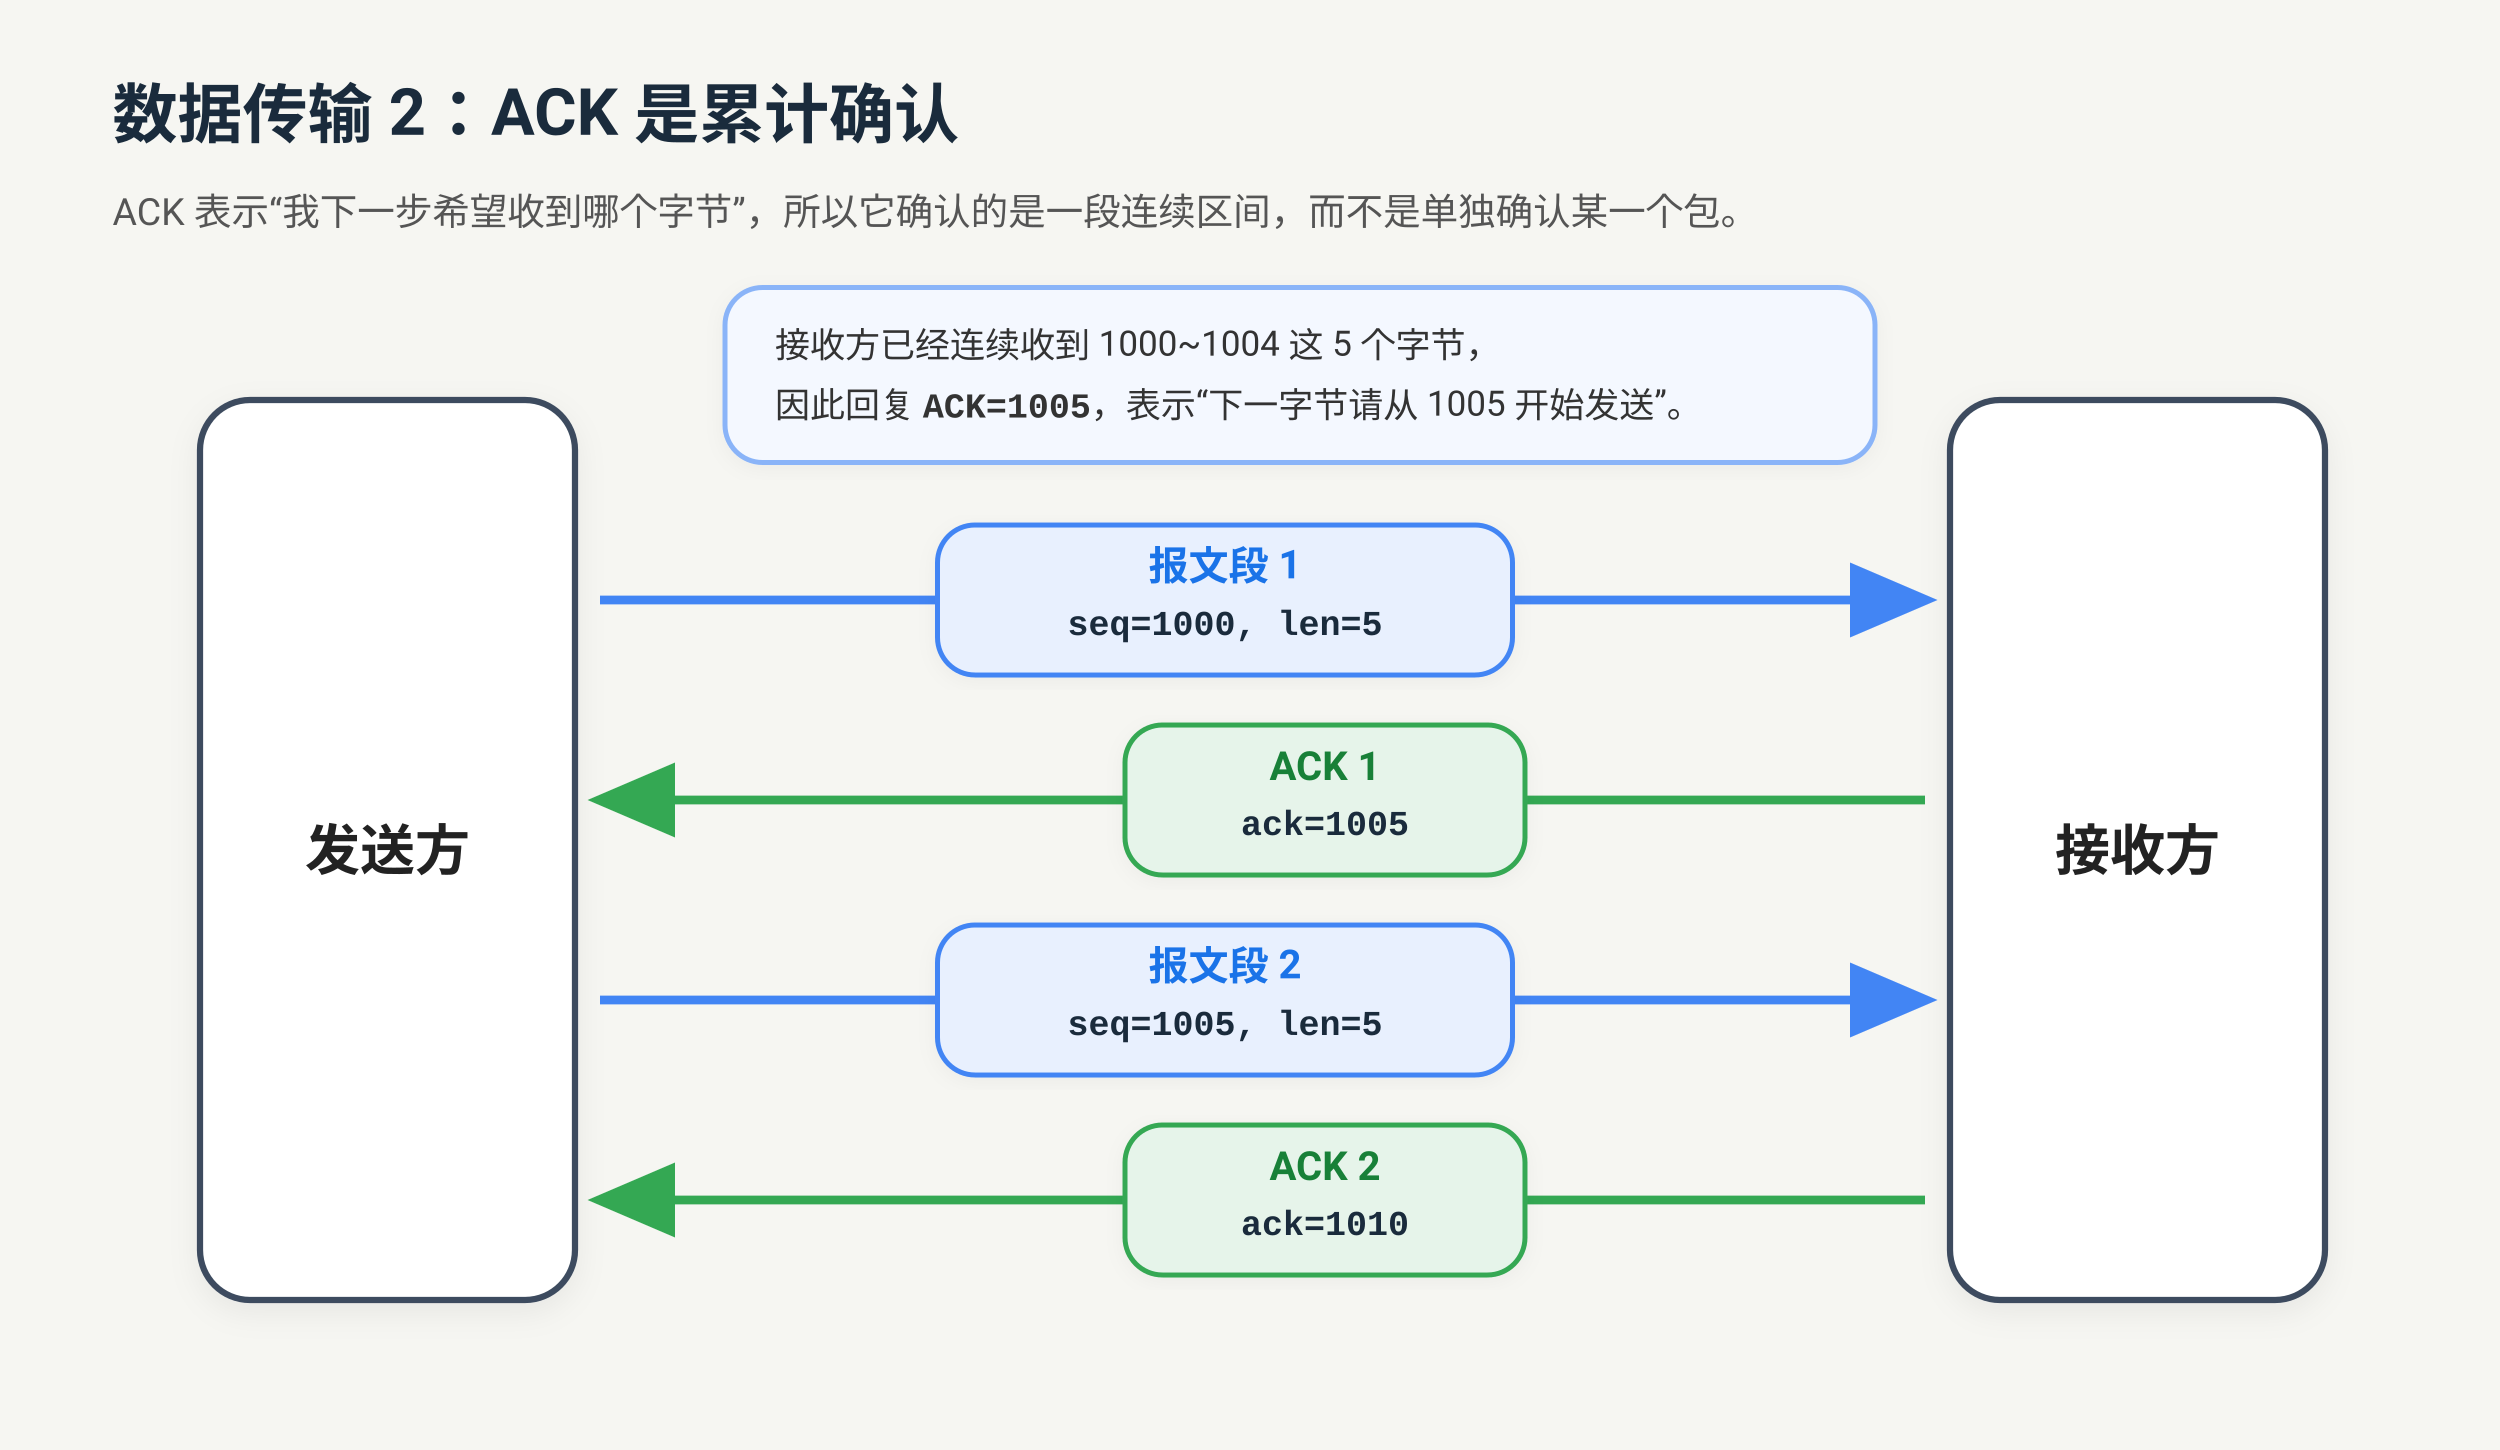
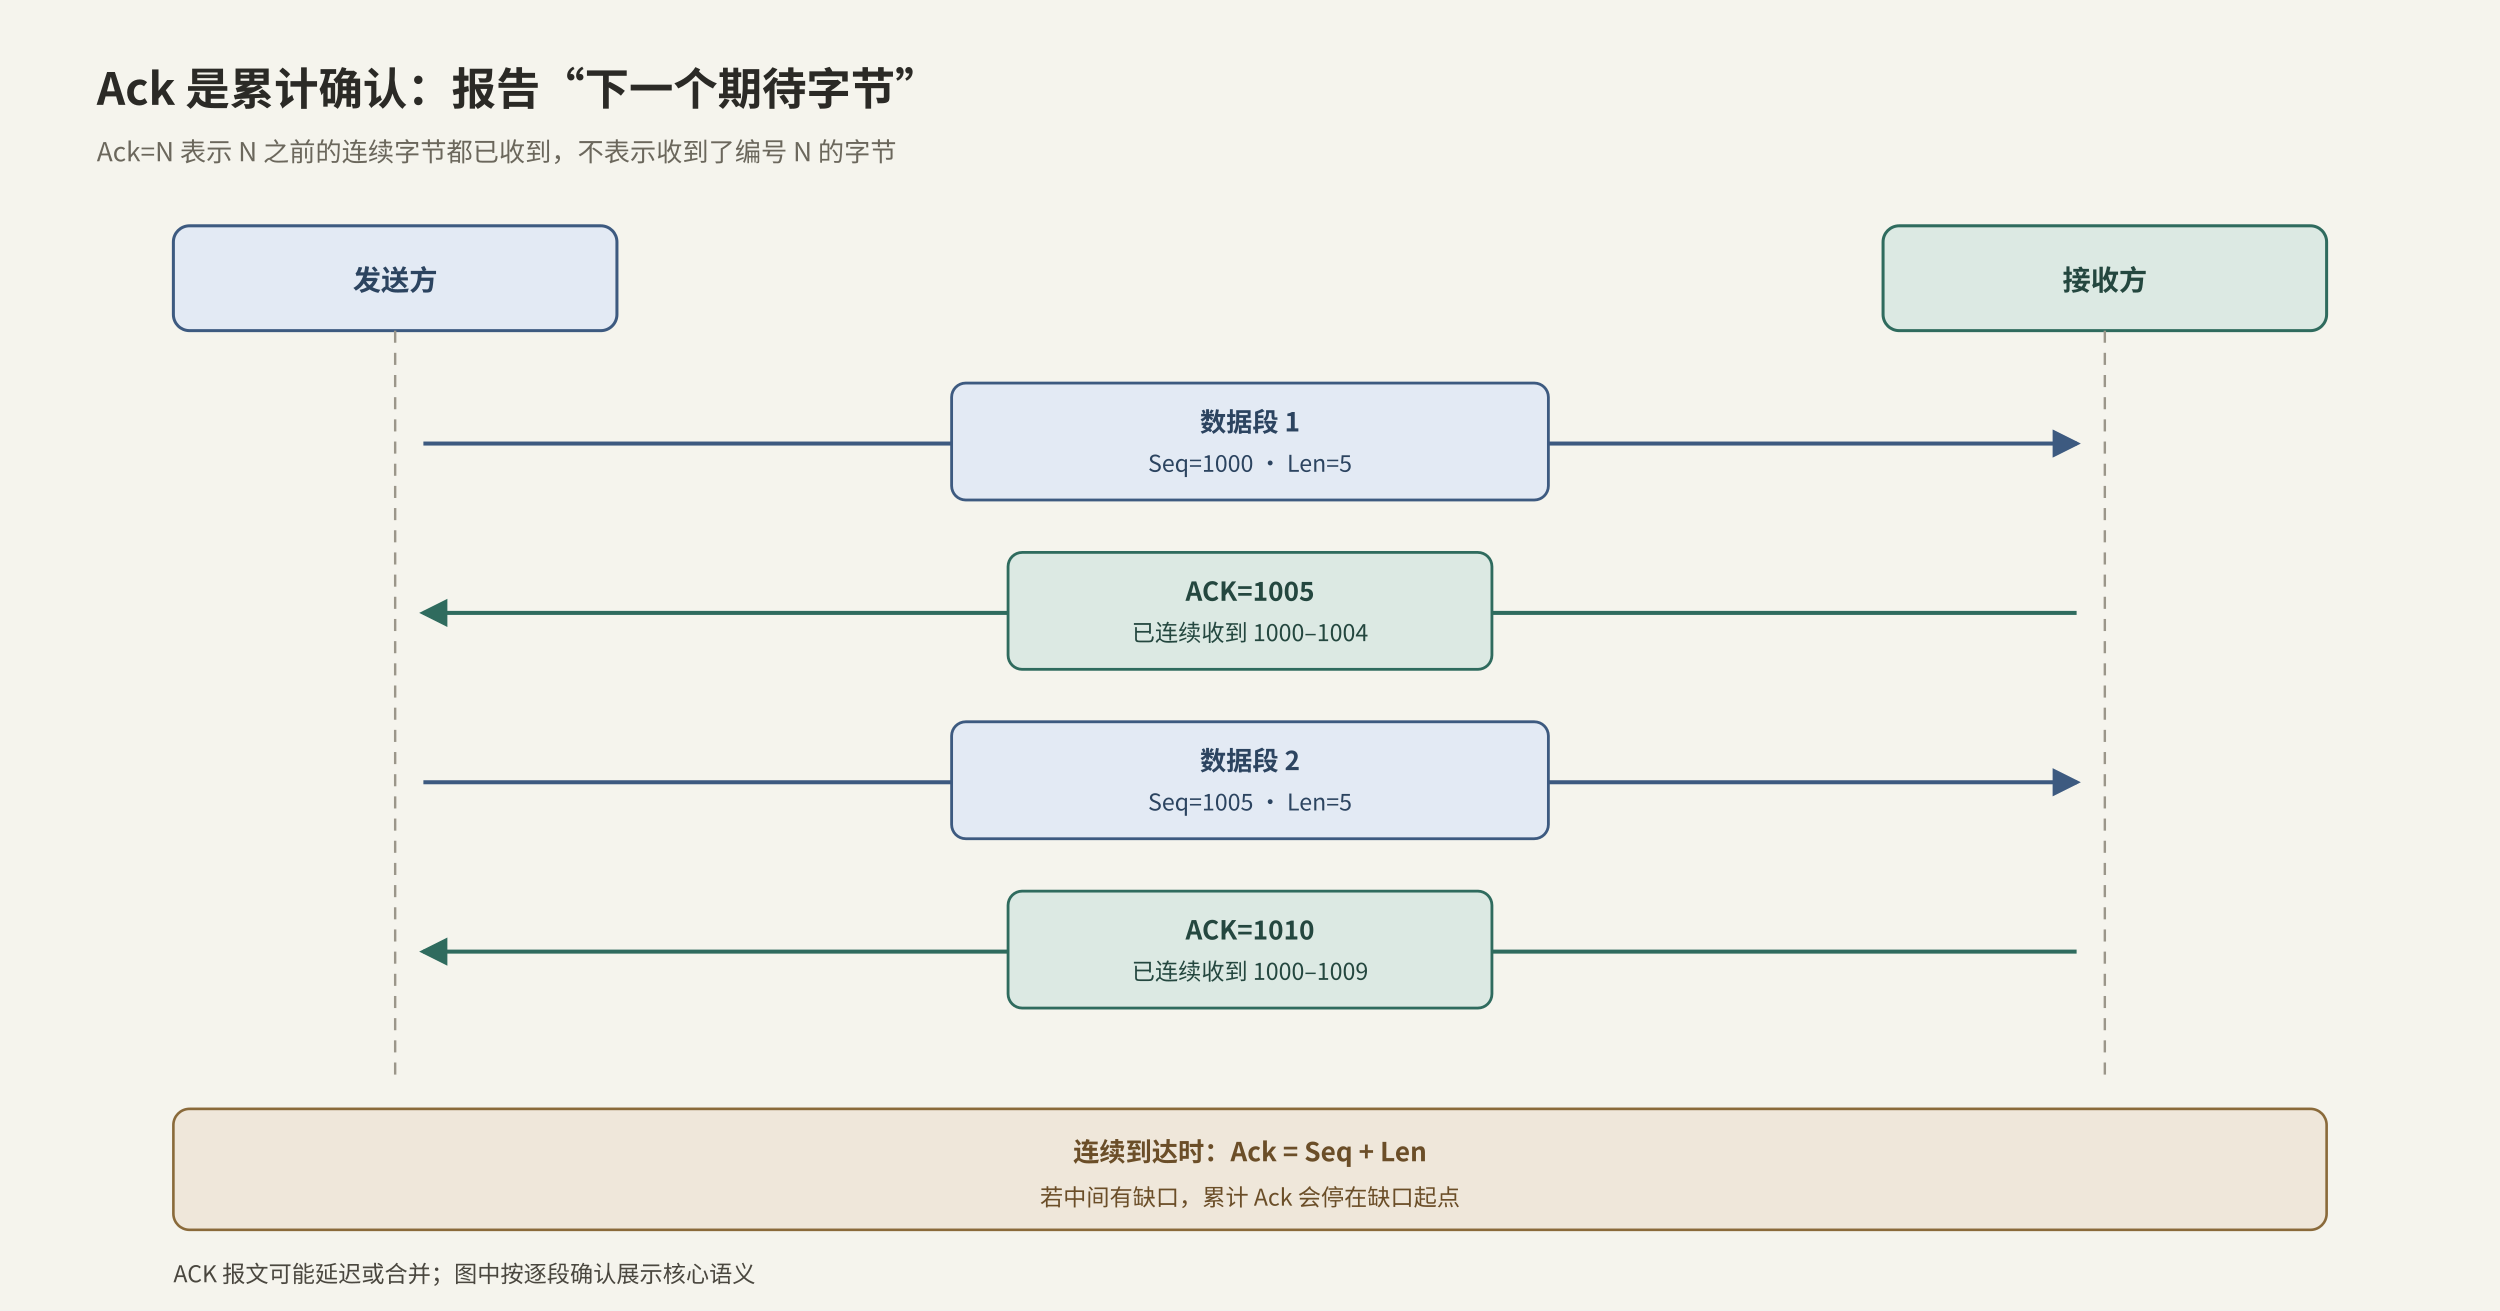
- <svg xmlns="http://www.w3.org/2000/svg" viewBox="0 0 1000 580" width="100%" height="100%">
+ <svg xmlns="http://www.w3.org/2000/svg" viewBox="0 0 1240 650" font-family="'PingFang SC','Hiragino Sans GB','Microsoft YaHei','Noto Sans CJK SC',sans-serif">
  <defs>
-     <filter id="shadow" x="-10%" y="-10%" width="120%" height="120%">
-       <feDropShadow dx="0" dy="4" stdDeviation="6" flood-color="#000000" flood-opacity="0.06" />
-     </filter>
-     <filter id="light-shadow" x="-10%" y="-10%" width="120%" height="120%">
-       <feDropShadow dx="0" dy="2" stdDeviation="4" flood-color="#000000" flood-opacity="0.04" />
-     </filter>
+     <marker id="blue" viewBox="0 0 10 10" refX="8.5" refY="5" markerWidth="7" markerHeight="7" orient="auto">
+       <path d="M0 0L10 5L0 10Z" fill="#3D5A80" />
+     </marker>
+     <marker id="green" viewBox="0 0 10 10" refX="8.5" refY="5" markerWidth="7" markerHeight="7" orient="auto">
+       <path d="M0 0L10 5L0 10Z" fill="#2F6B5E" />
+     </marker>
  </defs>
-   <style>
-     .bg { fill: #F6F6F2; }
-     .title { font-family: system-ui, -apple-system, "Segoe UI", Roboto, sans-serif; font-size: 26px; font-weight: bold; fill: #1A2B3C; }
-     .subtitle { font-family: system-ui, -apple-system, "Segoe UI", Roboto, sans-serif; font-size: 15px; fill: #555555; }
-     .node-box { fill: #FFFFFF; stroke: #3C4B5E; stroke-width: 2.5; filter: url(#shadow); }
-     .node-text { font-family: system-ui, -apple-system, "Segoe UI", Roboto, sans-serif; font-size: 22px; font-weight: bold; fill: #222222; text-anchor: middle; }
-     
-     .callout-box { fill: #F4F8FF; stroke: #8AB4F8; stroke-width: 2; filter: url(#light-shadow); }
-     .callout-text { font-family: system-ui, -apple-system, "Segoe UI", Roboto, sans-serif; font-size: 14px; fill: #333333; }
-     
-     .arrow-blue { stroke: #4285F4; stroke-width: 3.5; }
-     .arrow-head-blue { fill: #4285F4; }
-     .packet-blue { fill: #E8F0FE; stroke: #4285F4; stroke-width: 2; filter: url(#light-shadow); }
-     .text-blue-title { font-family: system-ui, -apple-system, "Segoe UI", Roboto, sans-serif; font-size: 16px; font-weight: bold; fill: #1A73E8; text-anchor: middle; }
-     
-     .arrow-green { stroke: #34A853; stroke-width: 3.5; }
-     .arrow-head-green { fill: #34A853; }
-     .packet-green { fill: #E6F4EA; stroke: #34A853; stroke-width: 2; filter: url(#light-shadow); }
-     .text-green-title { font-family: system-ui, -apple-system, "Segoe UI", Roboto, sans-serif; font-size: 16px; font-weight: bold; fill: #188038; text-anchor: middle; }
-     
-     .code-text { font-family: "Courier New", Courier, monospace; font-size: 14px; font-weight: bold; fill: #1A2B3C; text-anchor: middle; }
-   </style>
-   <rect class="bg" width="1000" height="580" />
-   <g transform="translate(45, 55)">
-     <text class="title" x="0" y="0">数据传输 2：ACK 是累计确认</text>
-     <text class="subtitle" x="0" y="35">ACK 表示“我下一步希望收到哪个字节”，所以它确认的是一段连续区间，而不是单独确认某一个包。</text>
-   </g>
-   <g transform="translate(290, 115)">
-     <rect class="callout-box" x="0" y="0" width="460" height="70" rx="15" ry="15" />
-     <text class="callout-text" x="20" y="28">接收方已经连续收到 1000~1004 这 5 个字节，</text>
-     <text class="callout-text" x="20" y="52">因此回复 <tspan font-family="'Courier New', Courier, monospace" font-weight="bold">ACK=1005</tspan>，表示“下一字节请从 1005 开始发送”。</text>
-   </g>
-   <g transform="translate(0, 160)">
-     <rect class="node-box" x="80" y="0" width="150" height="360" rx="20" ry="20" />
-     <text class="node-text" x="155" y="188">发送方</text>
-     <rect class="node-box" x="780" y="0" width="150" height="360" rx="20" ry="20" />
-     <text class="node-text" x="855" y="188">接收方</text>
-   </g>
-   <g transform="translate(0, 240)">
-     <line class="arrow-blue" x1="240" y1="0" x2="740" y2="0" />
-     <polygon class="arrow-head-blue" points="740,-15 775,0 740,15" />
-     <rect class="packet-blue" x="375" y="-30" width="230" height="60" rx="15" ry="15" />
-     <text class="text-blue-title" x="490" y="-8">报文段 1</text>
-     <text class="code-text" x="490" y="14">seq=1000, len=5</text>
-   </g>
-   <g transform="translate(0, 320)">
-     <line class="arrow-green" x1="770" y1="0" x2="270" y2="0" />
-     <polygon class="arrow-head-green" points="270,-15 235,0 270,15" />
-     <rect class="packet-green" x="450" y="-30" width="160" height="60" rx="15" ry="15" />
-     <text class="text-green-title" x="530" y="-8">ACK 1</text>
-     <text class="code-text" x="530" y="14">ack=1005</text>
-   </g>
-   <g transform="translate(0, 400)">
-     <line class="arrow-blue" x1="240" y1="0" x2="740" y2="0" />
-     <polygon class="arrow-head-blue" points="740,-15 775,0 740,15" />
-     <rect class="packet-blue" x="375" y="-30" width="230" height="60" rx="15" ry="15" />
-     <text class="text-blue-title" x="490" y="-8">报文段 2</text>
-     <text class="code-text" x="490" y="14">seq=1005, len=5</text>
-   </g>
-   <g transform="translate(0, 480)">
-     <line class="arrow-green" x1="770" y1="0" x2="270" y2="0" />
-     <polygon class="arrow-head-green" points="270,-15 235,0 270,15" />
-     <rect class="packet-green" x="450" y="-30" width="160" height="60" rx="15" ry="15" />
-     <text class="text-green-title" x="530" y="-8">ACK 2</text>
-     <text class="code-text" x="530" y="14">ack=1010</text>
-   </g>
+   <rect width="1240" height="650" fill="rgb(245, 244, 237)" />
+   <text x="48" y="52" font-size="22" font-weight="700" fill="#2B2A26">Ack 是累计确认：报告“下一个期待字节”</text>
+   <text x="48" y="80" font-size="13" fill="#6B675C">Ack=N 表示 N 之前的连续字节都已收到，不表示收到了编号 N 的字节</text>
+   <rect x="86" y="112" width="220" height="52" rx="8" fill="#E3EAF4" stroke="#3D5A80" stroke-width="1.5" />
+   <text x="196" y="144" font-size="14" font-weight="700" fill="#2C4460" text-anchor="middle">发送方</text>
+   <rect x="934" y="112" width="220" height="52" rx="8" fill="#DCE9E3" stroke="#2F6B5E" stroke-width="1.5" />
+   <text x="1044" y="144" font-size="14" font-weight="700" fill="#24473F" text-anchor="middle">接收方</text>
+   <line x1="196" y1="164" x2="196" y2="538" stroke="#9B968A" stroke-width="1.2" stroke-dasharray="6 5" />
+   <line x1="1044" y1="164" x2="1044" y2="538" stroke="#9B968A" stroke-width="1.2" stroke-dasharray="6 5" />
+   <line x1="210" y1="220" x2="1030" y2="220" stroke="#3D5A80" stroke-width="2" marker-end="url(#blue)" />
+   <rect x="472" y="190" width="296" height="58" rx="7" fill="#E3EAF4" stroke="#3D5A80" stroke-width="1.4" />
+   <text x="620" y="214" font-size="13" font-weight="700" fill="#2C4460" text-anchor="middle">数据段 1</text>
+   <text x="620" y="234" font-size="11.5" fill="#2C4460" text-anchor="middle">Seq=1000 · Len=5</text>
+   <line x1="1030" y1="304" x2="210" y2="304" stroke="#2F6B5E" stroke-width="2" marker-end="url(#green)" />
+   <rect x="500" y="274" width="240" height="58" rx="7" fill="#DCE9E3" stroke="#2F6B5E" stroke-width="1.4" />
+   <text x="620" y="298" font-size="13" font-weight="700" fill="#24473F" text-anchor="middle">ACK=1005</text>
+   <text x="620" y="318" font-size="11.5" fill="#24473F" text-anchor="middle">已连续收到 1000–1004</text>
+   <line x1="210" y1="388" x2="1030" y2="388" stroke="#3D5A80" stroke-width="2" marker-end="url(#blue)" />
+   <rect x="472" y="358" width="296" height="58" rx="7" fill="#E3EAF4" stroke="#3D5A80" stroke-width="1.4" />
+   <text x="620" y="382" font-size="13" font-weight="700" fill="#2C4460" text-anchor="middle">数据段 2</text>
+   <text x="620" y="402" font-size="11.5" fill="#2C4460" text-anchor="middle">Seq=1005 · Len=5</text>
+   <line x1="1030" y1="472" x2="210" y2="472" stroke="#2F6B5E" stroke-width="2" marker-end="url(#green)" />
+   <rect x="500" y="442" width="240" height="58" rx="7" fill="#DCE9E3" stroke="#2F6B5E" stroke-width="1.4" />
+   <text x="620" y="466" font-size="13" font-weight="700" fill="#24473F" text-anchor="middle">ACK=1010</text>
+   <text x="620" y="486" font-size="11.5" fill="#24473F" text-anchor="middle">已连续收到 1000–1009</text>
+   <rect x="86" y="550" width="1068" height="60" rx="8" fill="#EFE7DA" stroke="#8A6A3A" stroke-width="1.3" />
+   <text x="620" y="576" font-size="13" font-weight="700" fill="#6B4E28" text-anchor="middle">连续到达时：Ack = Seq + Len</text>
+   <text x="620" y="598" font-size="11.5" fill="#6B4E28" text-anchor="middle">若中间有缺口，累计 Ack 会停在缺口起点</text>
+   <text x="86" y="636" font-size="11.5" fill="#4A473F">ACK 报文可能延迟或合并；图中按逐段确认展示核心语义</text>
</svg>
